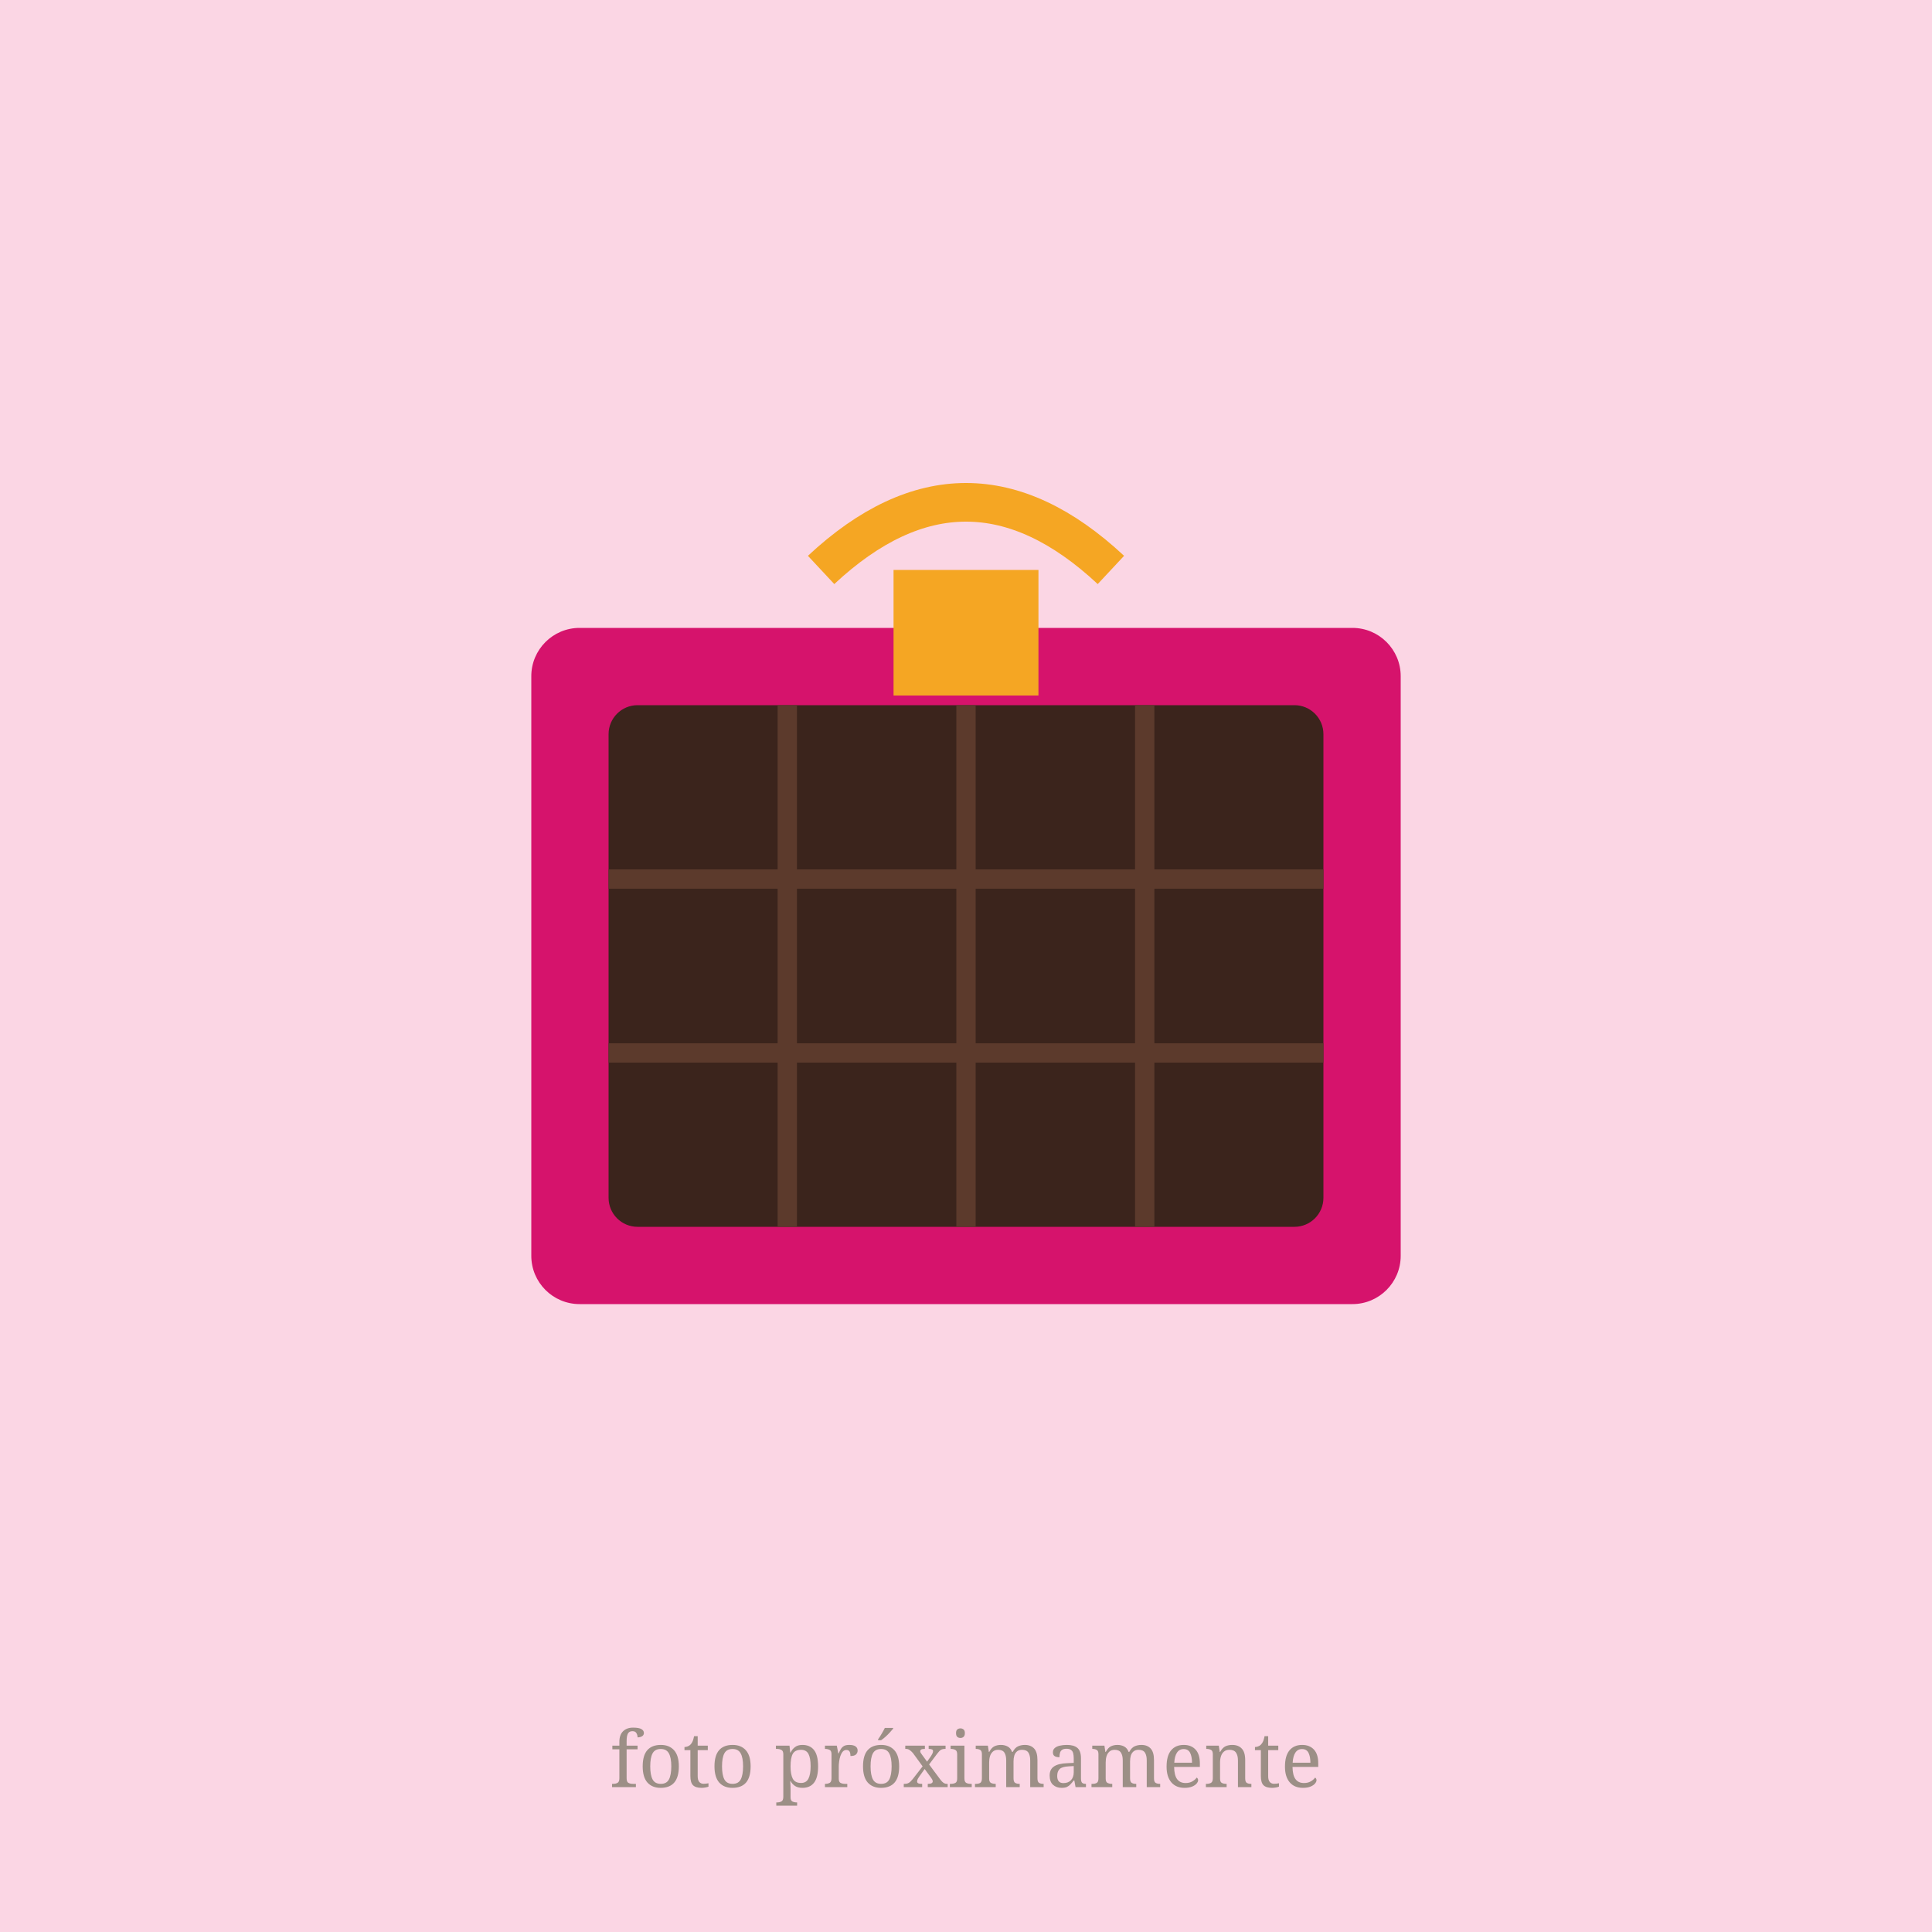
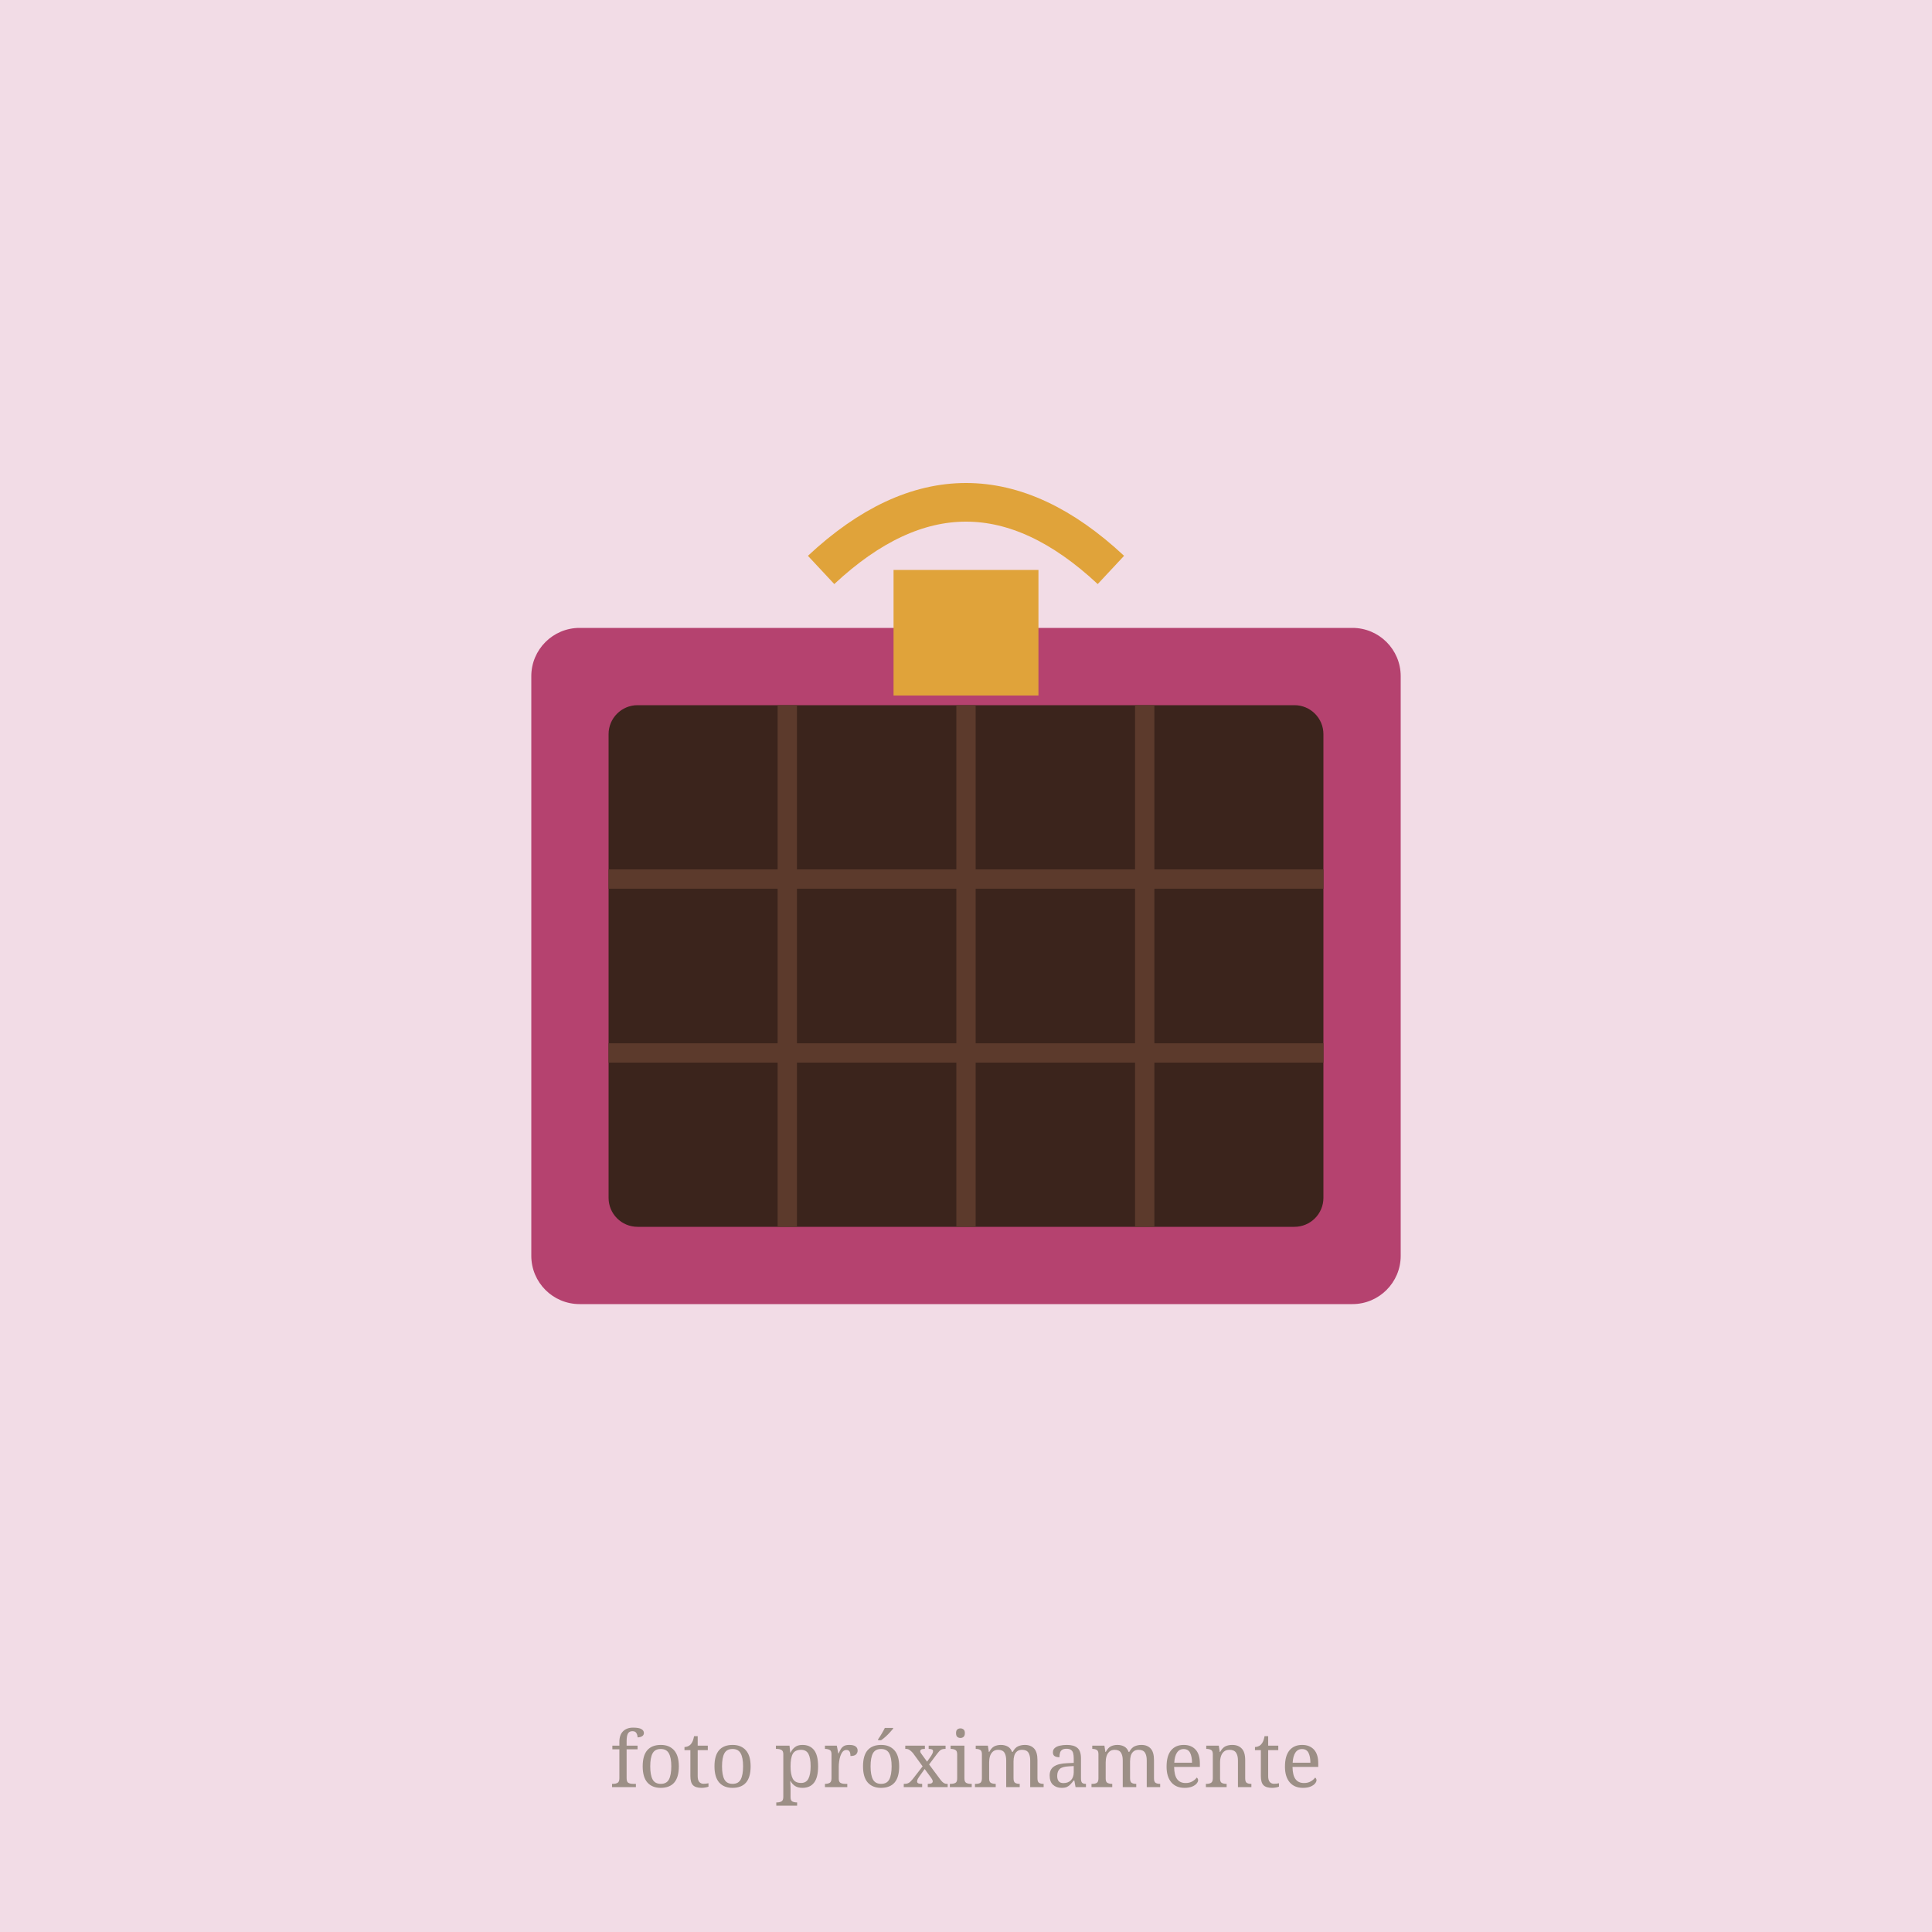
<svg xmlns="http://www.w3.org/2000/svg" viewBox="0 0 400 400">
-   <rect width="400" height="400" fill="#FBD6E4" />
-   <rect x="110" y="130" width="180" height="140" rx="10" fill="#D6136C" />
+   <rect width="400" height="400" fill="#F2DCE6" />
+   <rect x="110" y="130" width="180" height="140" rx="10" fill="#B5426F" />
  <rect x="126" y="146" width="148" height="108" rx="6" fill="#3B241C" />
  <line x1="126" y1="182" x2="274" y2="182" stroke="#5c3a2c" stroke-width="4" />
  <line x1="126" y1="218" x2="274" y2="218" stroke="#5c3a2c" stroke-width="4" />
  <line x1="163" y1="146" x2="163" y2="254" stroke="#5c3a2c" stroke-width="4" />
  <line x1="200" y1="146" x2="200" y2="254" stroke="#5c3a2c" stroke-width="4" />
  <line x1="237" y1="146" x2="237" y2="254" stroke="#5c3a2c" stroke-width="4" />
-   <rect x="185" y="118" width="30" height="26" fill="#F5A623" />
-   <path d="M170,118 Q200,90 230,118" stroke="#F5A623" stroke-width="8" fill="none" />
+   <rect x="185" y="118" width="30" height="26" fill="#E0A33A" />
+   <path d="M170,118 Q200,90 230,118" stroke="#E0A33A" stroke-width="8" fill="none" />
  <text x="200" y="370" text-anchor="middle" font-family="Georgia, serif" font-size="16" fill="#9c8f86">foto próximamente</text>
</svg>
